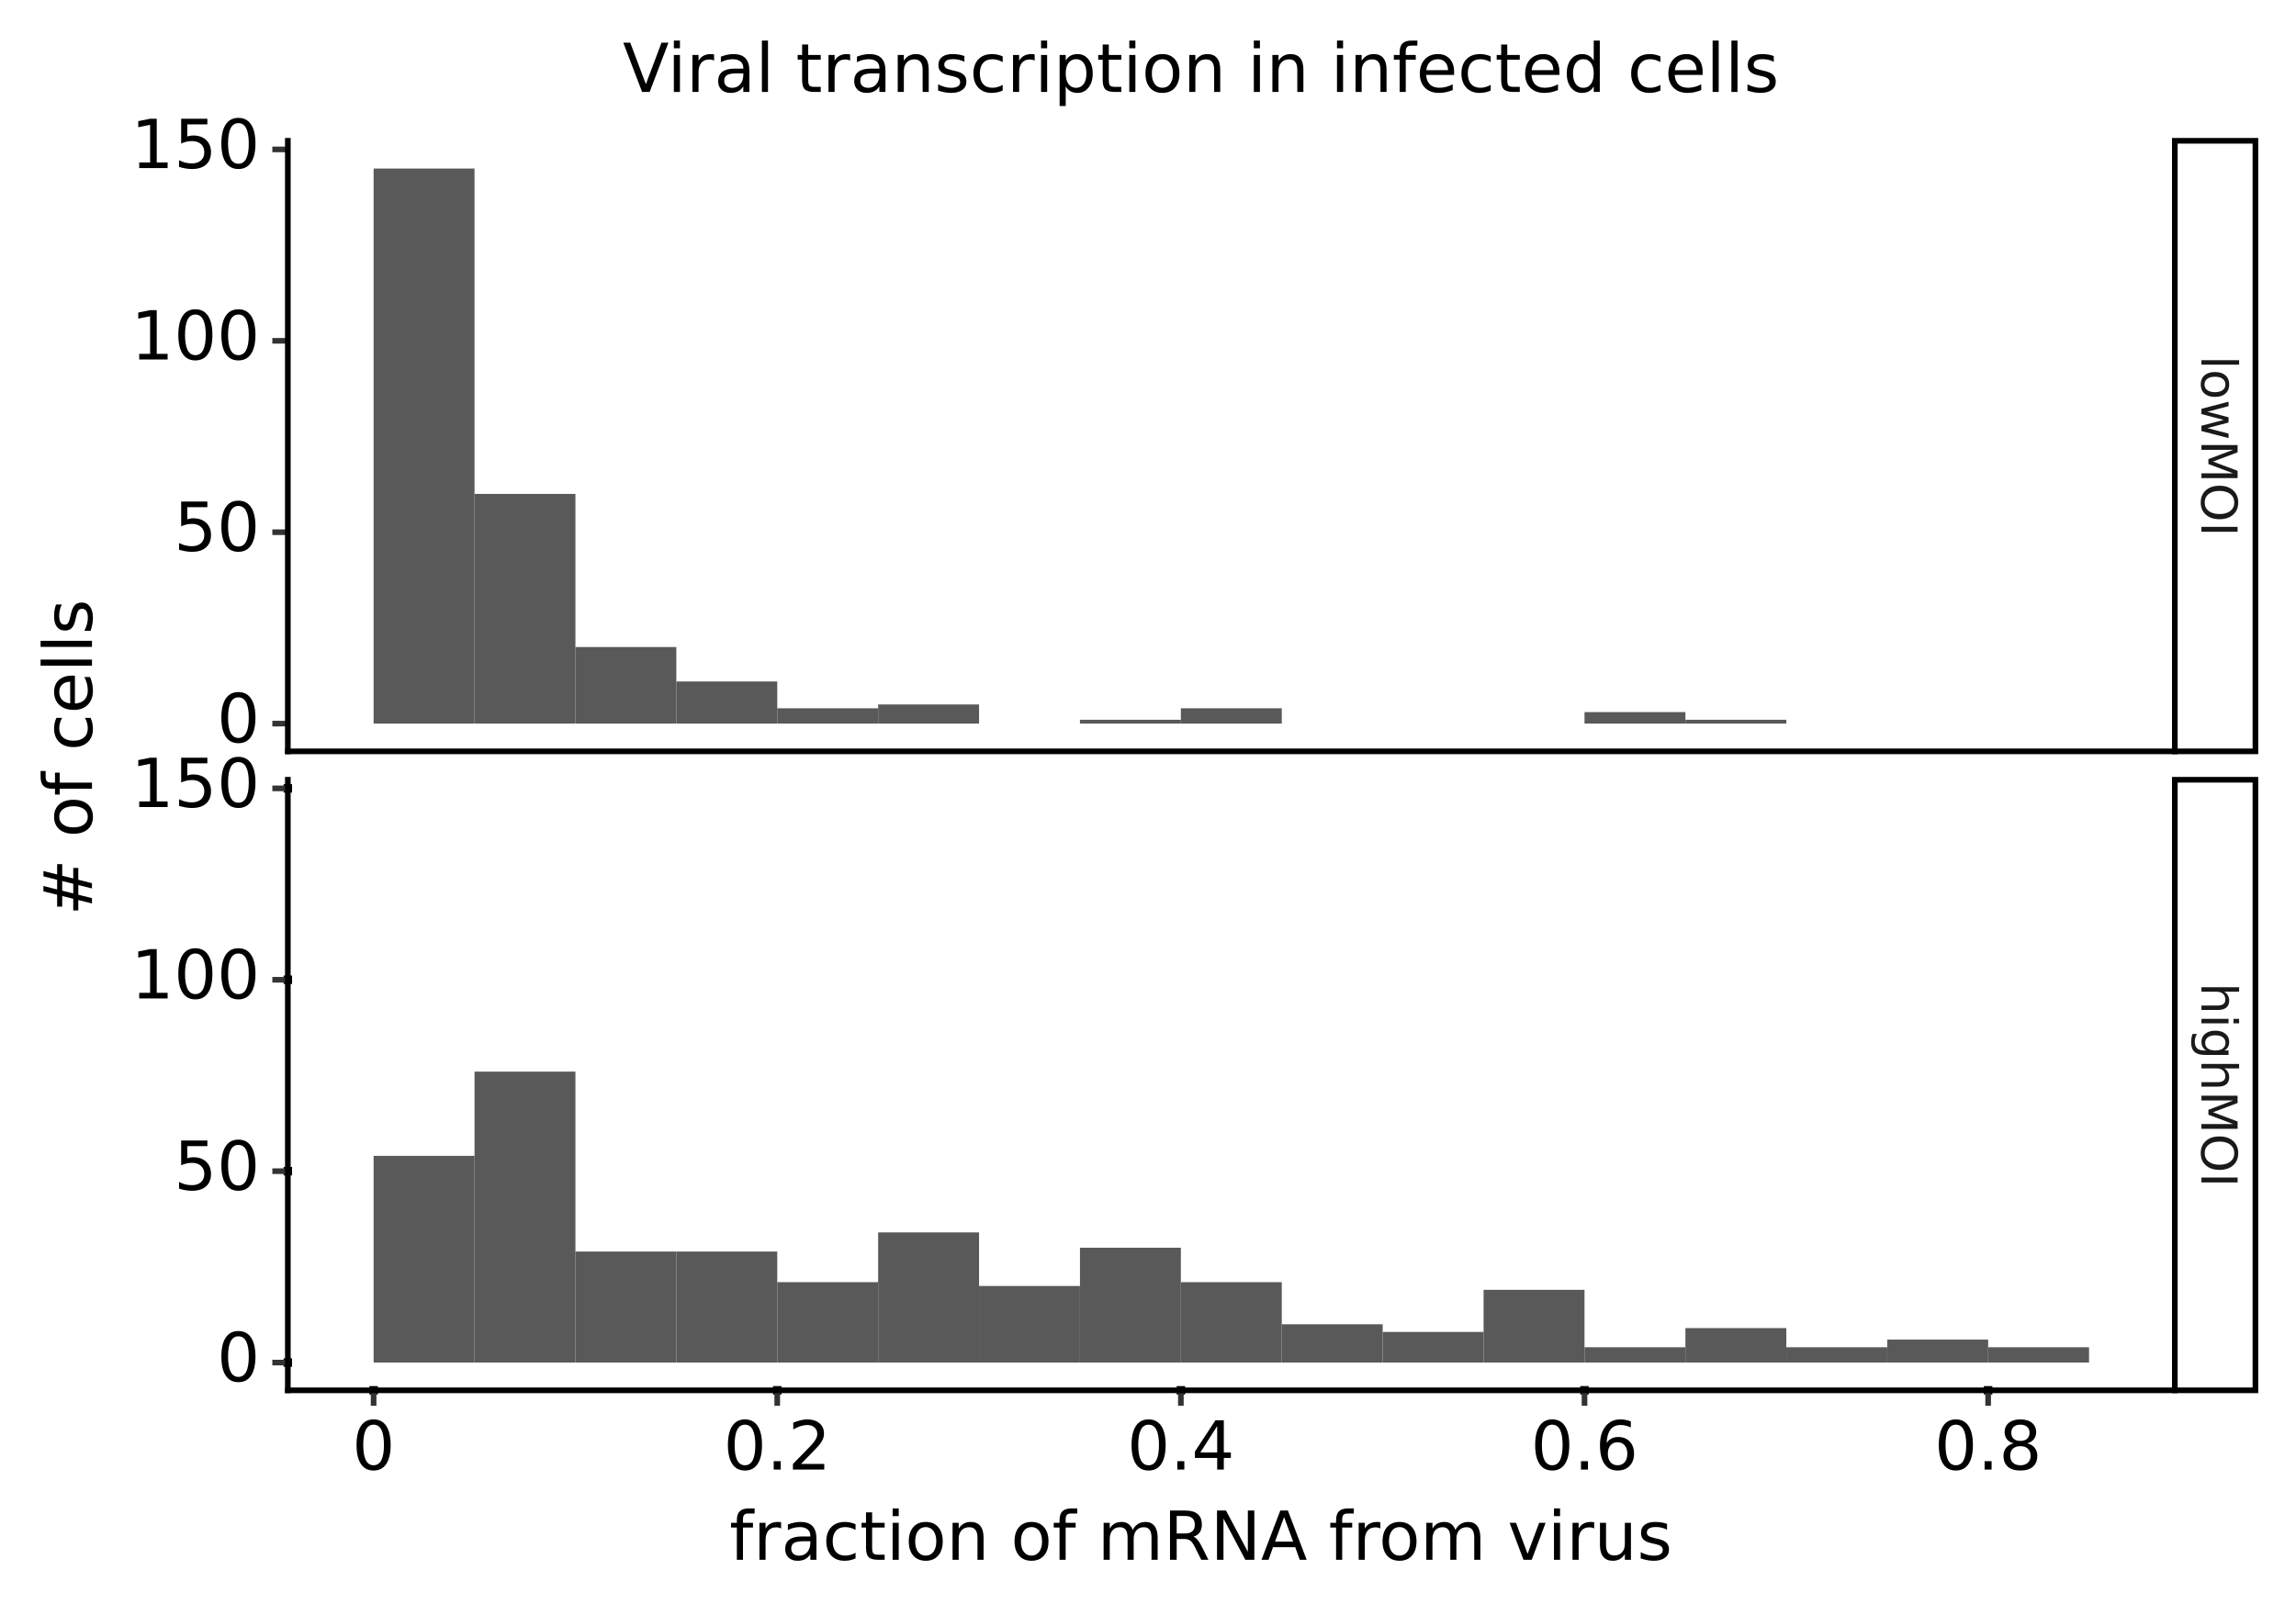
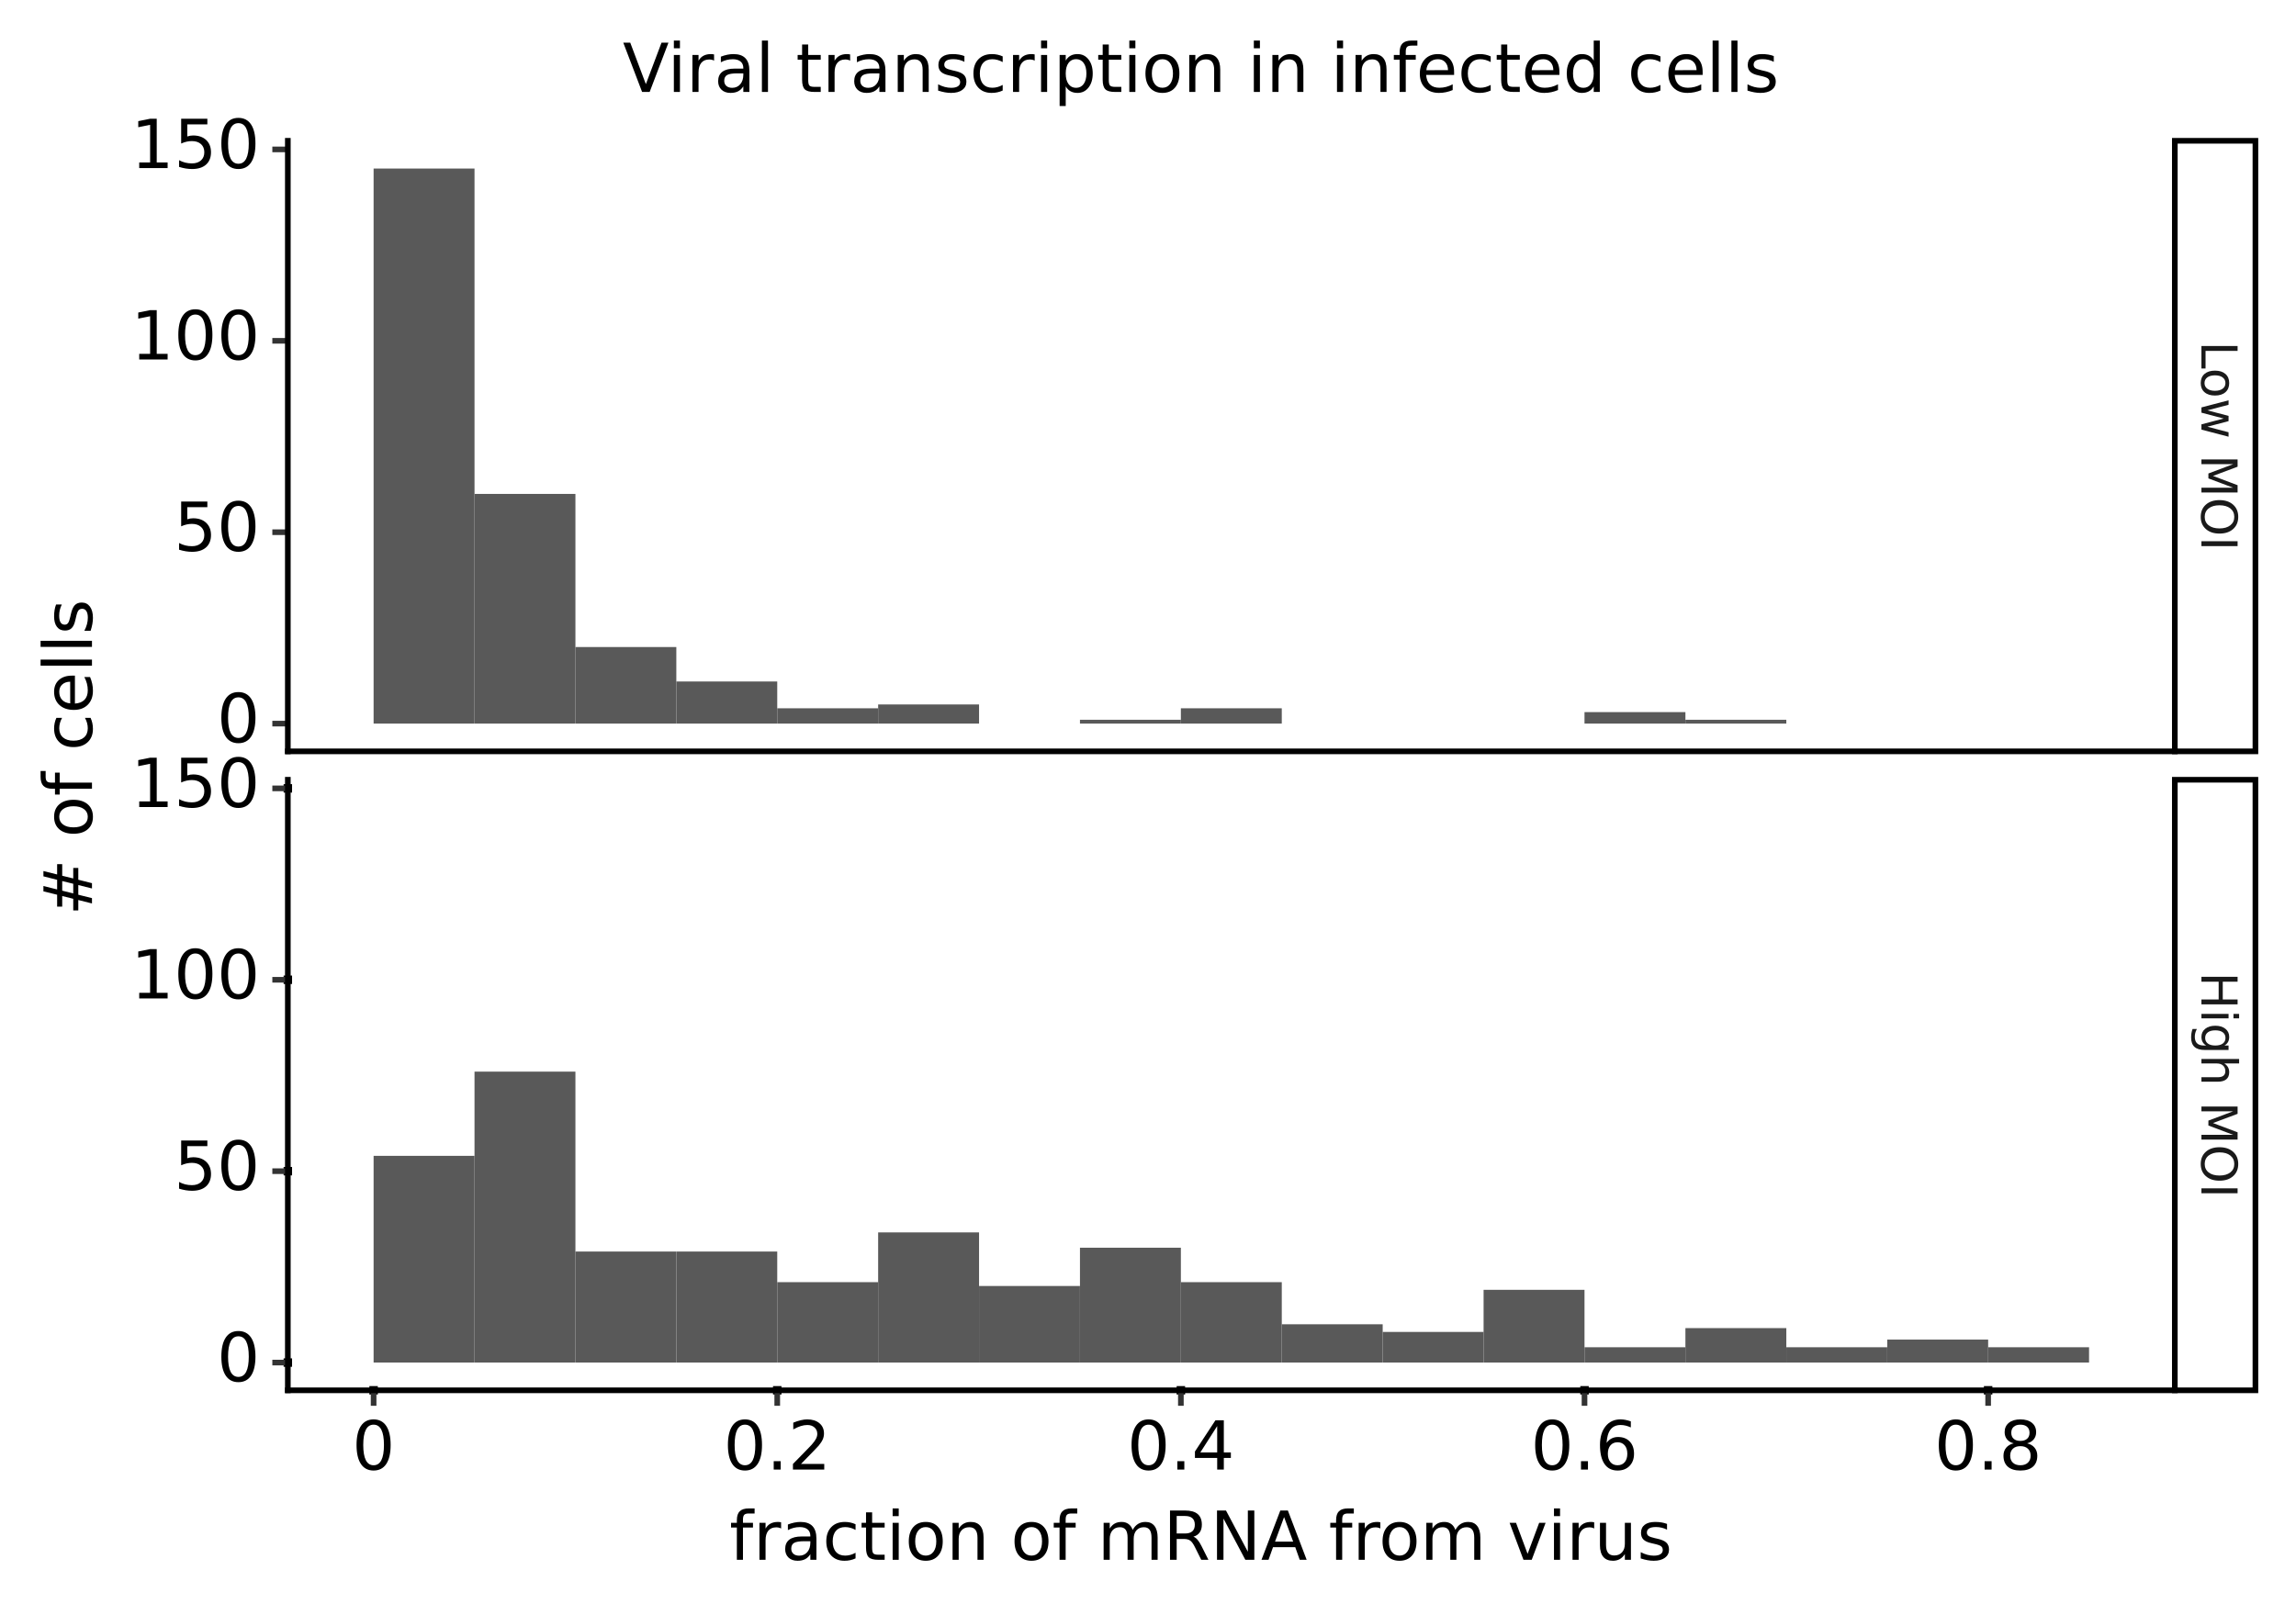
<svg xmlns="http://www.w3.org/2000/svg" xmlns:xlink="http://www.w3.org/1999/xlink" width="407.369pt" height="286.524pt" viewBox="0 0 407.369 286.524" version="1.1">
  <defs>
    <style type="text/css">*{stroke-linejoin: round; stroke-linecap: butt}</style>
  </defs>
  <g id="figure_1">
    <g id="patch_1">
      <path d="M 0 286.524  L 407.369 286.524  L 407.369 0  L 0 0  z " style="fill: #ffffff; stroke: #ffffff; stroke-linejoin: miter" />
    </g>
    <g id="axes_1">
      <g id="patch_2">
        <path d="M 51.069 133.347  L 385.869 133.347  L 385.869 24.987  L 51.069 24.987  z " style="fill: #ffffff" />
      </g>
      <g id="matplotlib.axis_1">
        <g id="xtick_1" />
        <g id="xtick_2" />
        <g id="xtick_3" />
        <g id="xtick_4" />
        <g id="xtick_5" />
        <g id="xtick_6" />
        <g id="xtick_7" />
        <g id="xtick_8" />
        <g id="xtick_9" />
      </g>
      <g id="matplotlib.axis_2">
        <g id="ytick_1">
          <g id="line2d_1">
            <path d="M 51.069 128.421  " style="fill: none; stroke: #000000; stroke-width: 1.5" />
            <defs>
-               <path id="m9d046edc84" d="M 0 0  L -2.75 0  " style="stroke: #333333" />
+               <path id="m4fb8e5397e" d="M 0 0  L -2.75 0  " style="stroke: #333333" />
            </defs>
            <g>
-               <use xlink:href="#m9d046edc84" x="51.069" y="128.421" style="stroke: #333333" />
+               <use xlink:href="#m4fb8e5397e" x="51.069" y="128.421" style="stroke: #333333" />
            </g>
          </g>
          <g id="text_1">
            <g transform="translate(38.48375 131.7325)scale(0.12 -0.12)">
              <defs>
                <path id="DejaVuSans-30" d="M 2034 4250  Q 1547 4250 1301 3770  Q 1056 3291 1056 2328  Q 1056 1369 1301 889  Q 1547 409 2034 409  Q 2525 409 2770 889  Q 3016 1369 3016 2328  Q 3016 3291 2770 3770  Q 2525 4250 2034 4250  z M 2034 4750  Q 2819 4750 3233 4129  Q 3647 3509 3647 2328  Q 3647 1150 3233 529  Q 2819 -91 2034 -91  Q 1250 -91 836 529  Q 422 1150 422 2328  Q 422 3509 836 4129  Q 1250 4750 2034 4750  z " transform="scale(0.015625)" />
              </defs>
              <use xlink:href="#DejaVuSans-30" />
            </g>
          </g>
        </g>
        <g id="ytick_2">
          <g id="line2d_2">
            <path d="M 51.069 94.453  " style="fill: none; stroke: #000000; stroke-width: 1.5" />
            <g>
-               <use xlink:href="#m9d046edc84" x="51.069" y="94.453" style="stroke: #333333" />
+               <use xlink:href="#m4fb8e5397e" x="51.069" y="94.453" style="stroke: #333333" />
            </g>
          </g>
          <g id="text_2">
            <g transform="translate(30.84875 97.76384)scale(0.12 -0.12)">
              <defs>
                <path id="DejaVuSans-35" d="M 691 4666  L 3169 4666  L 3169 4134  L 1269 4134  L 1269 2991  Q 1406 3038 1543 3061  Q 1681 3084 1819 3084  Q 2600 3084 3056 2656  Q 3513 2228 3513 1497  Q 3513 744 3044 326  Q 2575 -91 1722 -91  Q 1428 -91 1123 -41  Q 819 9 494 109  L 494 744  Q 775 591 1075 516  Q 1375 441 1709 441  Q 2250 441 2565 725  Q 2881 1009 2881 1497  Q 2881 1984 2565 2268  Q 2250 2553 1709 2553  Q 1456 2553 1204 2497  Q 953 2441 691 2322  L 691 4666  z " transform="scale(0.015625)" />
              </defs>
              <use xlink:href="#DejaVuSans-35" />
              <use xlink:href="#DejaVuSans-30" x="63.623" />
            </g>
          </g>
        </g>
        <g id="ytick_3">
          <g id="line2d_3">
            <path d="M 51.069 60.484  " style="fill: none; stroke: #000000; stroke-width: 1.5" />
            <g>
-               <use xlink:href="#m9d046edc84" x="51.069" y="60.484" style="stroke: #333333" />
+               <use xlink:href="#m4fb8e5397e" x="51.069" y="60.484" style="stroke: #333333" />
            </g>
          </g>
          <g id="text_3">
            <g transform="translate(23.21375 63.79519)scale(0.12 -0.12)">
              <defs>
                <path id="DejaVuSans-31" d="M 794 531  L 1825 531  L 1825 4091  L 703 3866  L 703 4441  L 1819 4666  L 2450 4666  L 2450 531  L 3481 531  L 3481 0  L 794 0  L 794 531  z " transform="scale(0.015625)" />
              </defs>
              <use xlink:href="#DejaVuSans-31" />
              <use xlink:href="#DejaVuSans-30" x="63.623" />
              <use xlink:href="#DejaVuSans-30" x="127.246" />
            </g>
          </g>
        </g>
        <g id="ytick_4">
          <g id="line2d_4">
            <path d="M 51.069 26.515  " style="fill: none; stroke: #000000; stroke-width: 1.5" />
            <g>
-               <use xlink:href="#m9d046edc84" x="51.069" y="26.515" style="stroke: #333333" />
+               <use xlink:href="#m4fb8e5397e" x="51.069" y="26.515" style="stroke: #333333" />
            </g>
          </g>
          <g id="text_4">
            <g transform="translate(23.21375 29.82654)scale(0.12 -0.12)">
              <use xlink:href="#DejaVuSans-31" />
              <use xlink:href="#DejaVuSans-35" x="63.623" />
              <use xlink:href="#DejaVuSans-30" x="127.246" />
            </g>
          </g>
        </g>
        <g id="ytick_5" />
        <g id="ytick_6" />
        <g id="ytick_7" />
        <g id="text_5">
          <g transform="translate(16.31812 162.502)rotate(-90)scale(0.12 -0.12)">
            <defs>
              <path id="DejaVuSans-23" d="M 3272 2816  L 2363 2816  L 2100 1772  L 3016 1772  L 3272 2816  z M 2803 4594  L 2478 3297  L 3391 3297  L 3719 4594  L 4219 4594  L 3897 3297  L 4872 3297  L 4872 2816  L 3775 2816  L 3519 1772  L 4513 1772  L 4513 1294  L 3397 1294  L 3072 0  L 2572 0  L 2894 1294  L 1978 1294  L 1656 0  L 1153 0  L 1478 1294  L 494 1294  L 494 1772  L 1594 1772  L 1856 2816  L 850 2816  L 850 3297  L 1978 3297  L 2297 4594  L 2803 4594  z " transform="scale(0.015625)" />
              <path id="DejaVuSans-20" transform="scale(0.015625)" />
              <path id="DejaVuSans-6f" d="M 1959 3097  Q 1497 3097 1228 2736  Q 959 2375 959 1747  Q 959 1119 1226 758  Q 1494 397 1959 397  Q 2419 397 2687 759  Q 2956 1122 2956 1747  Q 2956 2369 2687 2733  Q 2419 3097 1959 3097  z M 1959 3584  Q 2709 3584 3137 3096  Q 3566 2609 3566 1747  Q 3566 888 3137 398  Q 2709 -91 1959 -91  Q 1206 -91 779 398  Q 353 888 353 1747  Q 353 2609 779 3096  Q 1206 3584 1959 3584  z " transform="scale(0.015625)" />
              <path id="DejaVuSans-66" d="M 2375 4863  L 2375 4384  L 1825 4384  Q 1516 4384 1395 4259  Q 1275 4134 1275 3809  L 1275 3500  L 2222 3500  L 2222 3053  L 1275 3053  L 1275 0  L 697 0  L 697 3053  L 147 3053  L 147 3500  L 697 3500  L 697 3744  Q 697 4328 969 4595  Q 1241 4863 1831 4863  L 2375 4863  z " transform="scale(0.015625)" />
              <path id="DejaVuSans-63" d="M 3122 3366  L 3122 2828  Q 2878 2963 2633 3030  Q 2388 3097 2138 3097  Q 1578 3097 1268 2742  Q 959 2388 959 1747  Q 959 1106 1268 751  Q 1578 397 2138 397  Q 2388 397 2633 464  Q 2878 531 3122 666  L 3122 134  Q 2881 22 2623 -34  Q 2366 -91 2075 -91  Q 1284 -91 818 406  Q 353 903 353 1747  Q 353 2603 823 3093  Q 1294 3584 2113 3584  Q 2378 3584 2631 3529  Q 2884 3475 3122 3366  z " transform="scale(0.015625)" />
              <path id="DejaVuSans-65" d="M 3597 1894  L 3597 1613  L 953 1613  Q 991 1019 1311 708  Q 1631 397 2203 397  Q 2534 397 2845 478  Q 3156 559 3463 722  L 3463 178  Q 3153 47 2828 -22  Q 2503 -91 2169 -91  Q 1331 -91 842 396  Q 353 884 353 1716  Q 353 2575 817 3079  Q 1281 3584 2069 3584  Q 2775 3584 3186 3129  Q 3597 2675 3597 1894  z M 3022 2063  Q 3016 2534 2758 2815  Q 2500 3097 2075 3097  Q 1594 3097 1305 2825  Q 1016 2553 972 2059  L 3022 2063  z " transform="scale(0.015625)" />
              <path id="DejaVuSans-6c" d="M 603 4863  L 1178 4863  L 1178 0  L 603 0  L 603 4863  z " transform="scale(0.015625)" />
              <path id="DejaVuSans-73" d="M 2834 3397  L 2834 2853  Q 2591 2978 2328 3040  Q 2066 3103 1784 3103  Q 1356 3103 1142 2972  Q 928 2841 928 2578  Q 928 2378 1081 2264  Q 1234 2150 1697 2047  L 1894 2003  Q 2506 1872 2764 1633  Q 3022 1394 3022 966  Q 3022 478 2636 193  Q 2250 -91 1575 -91  Q 1294 -91 989 -36  Q 684 19 347 128  L 347 722  Q 666 556 975 473  Q 1284 391 1588 391  Q 1994 391 2212 530  Q 2431 669 2431 922  Q 2431 1156 2273 1281  Q 2116 1406 1581 1522  L 1381 1569  Q 847 1681 609 1914  Q 372 2147 372 2553  Q 372 3047 722 3315  Q 1072 3584 1716 3584  Q 2034 3584 2315 3537  Q 2597 3491 2834 3397  z " transform="scale(0.015625)" />
            </defs>
            <use xlink:href="#DejaVuSans-23" />
            <use xlink:href="#DejaVuSans-20" x="83.789" />
            <use xlink:href="#DejaVuSans-6f" x="115.576" />
            <use xlink:href="#DejaVuSans-66" x="176.758" />
            <use xlink:href="#DejaVuSans-20" x="211.963" />
            <use xlink:href="#DejaVuSans-63" x="243.75" />
            <use xlink:href="#DejaVuSans-65" x="298.73" />
            <use xlink:href="#DejaVuSans-6c" x="360.254" />
            <use xlink:href="#DejaVuSans-6c" x="388.037" />
            <use xlink:href="#DejaVuSans-73" x="415.82" />
          </g>
        </g>
      </g>
      <g id="PolyCollection_1">
-         <path d="M 66.287 128.421  L 66.287 29.912  L 84.191 29.912  L 84.191 128.421  z " clip-path="url(#pb5749372d1)" style="fill: #595959" />
-         <path d="M 84.191 128.421  L 84.191 87.659  L 102.094 87.659  L 102.094 128.421  z " clip-path="url(#pb5749372d1)" style="fill: #595959" />
-         <path d="M 102.094 128.421  L 102.094 114.834  L 119.998 114.834  L 119.998 128.421  z " clip-path="url(#pb5749372d1)" style="fill: #595959" />
-         <path d="M 119.998 128.421  L 119.998 120.948  L 137.902 120.948  L 137.902 128.421  z " clip-path="url(#pb5749372d1)" style="fill: #595959" />
-         <path d="M 137.902 128.421  L 137.902 125.704  L 155.806 125.704  L 155.806 128.421  z " clip-path="url(#pb5749372d1)" style="fill: #595959" />
-         <path d="M 155.806 128.421  L 155.806 125.024  L 173.709 125.024  L 173.709 128.421  z " clip-path="url(#pb5749372d1)" style="fill: #595959" />
-         <path d="M 173.709 128.421  L 173.709 128.421  L 191.613 128.421  L 191.613 128.421  z " clip-path="url(#pb5749372d1)" style="fill: #595959" />
-         <path d="M 191.613 128.421  L 191.613 127.742  L 209.517 127.742  L 209.517 128.421  z " clip-path="url(#pb5749372d1)" style="fill: #595959" />
-         <path d="M 209.517 128.421  L 209.517 125.704  L 227.421 125.704  L 227.421 128.421  z " clip-path="url(#pb5749372d1)" style="fill: #595959" />
-         <path d="M 227.421 128.421  L 227.421 128.421  L 245.324 128.421  L 245.324 128.421  z " clip-path="url(#pb5749372d1)" style="fill: #595959" />
-         <path d="M 245.324 128.421  L 245.324 128.421  L 263.228 128.421  L 263.228 128.421  z " clip-path="url(#pb5749372d1)" style="fill: #595959" />
-         <path d="M 263.228 128.421  L 263.228 128.421  L 281.132 128.421  L 281.132 128.421  z " clip-path="url(#pb5749372d1)" style="fill: #595959" />
-         <path d="M 281.132 128.421  L 281.132 126.383  L 299.036 126.383  L 299.036 128.421  z " clip-path="url(#pb5749372d1)" style="fill: #595959" />
-         <path d="M 299.036 128.421  L 299.036 127.742  L 316.939 127.742  L 316.939 128.421  z " clip-path="url(#pb5749372d1)" style="fill: #595959" />
-         <path d="M 316.939 128.421  L 316.939 128.421  L 334.843 128.421  L 334.843 128.421  z " clip-path="url(#pb5749372d1)" style="fill: #595959" />
-         <path d="M 334.843 128.421  L 334.843 128.421  L 352.747 128.421  L 352.747 128.421  z " clip-path="url(#pb5749372d1)" style="fill: #595959" />
-         <path d="M 352.747 128.421  L 352.747 128.421  L 370.651 128.421  L 370.651 128.421  z " clip-path="url(#pb5749372d1)" style="fill: #595959" />
+         <path d="M 66.287 128.421  L 66.287 29.912  L 84.191 29.912  L 84.191 128.421  z " clip-path="url(#p28d2c0060b)" style="fill: #595959" />
+         <path d="M 84.191 128.421  L 84.191 87.659  L 102.094 87.659  L 102.094 128.421  z " clip-path="url(#p28d2c0060b)" style="fill: #595959" />
+         <path d="M 102.094 128.421  L 102.094 114.834  L 119.998 114.834  L 119.998 128.421  z " clip-path="url(#p28d2c0060b)" style="fill: #595959" />
+         <path d="M 119.998 128.421  L 119.998 120.948  L 137.902 120.948  L 137.902 128.421  z " clip-path="url(#p28d2c0060b)" style="fill: #595959" />
+         <path d="M 137.902 128.421  L 137.902 125.704  L 155.806 125.704  L 155.806 128.421  z " clip-path="url(#p28d2c0060b)" style="fill: #595959" />
+         <path d="M 155.806 128.421  L 155.806 125.024  L 173.709 125.024  L 173.709 128.421  z " clip-path="url(#p28d2c0060b)" style="fill: #595959" />
+         <path d="M 173.709 128.421  L 173.709 128.421  L 191.613 128.421  L 191.613 128.421  z " clip-path="url(#p28d2c0060b)" style="fill: #595959" />
+         <path d="M 191.613 128.421  L 191.613 127.742  L 209.517 127.742  L 209.517 128.421  z " clip-path="url(#p28d2c0060b)" style="fill: #595959" />
+         <path d="M 209.517 128.421  L 209.517 125.704  L 227.421 125.704  L 227.421 128.421  z " clip-path="url(#p28d2c0060b)" style="fill: #595959" />
+         <path d="M 227.421 128.421  L 227.421 128.421  L 245.324 128.421  L 245.324 128.421  z " clip-path="url(#p28d2c0060b)" style="fill: #595959" />
+         <path d="M 245.324 128.421  L 245.324 128.421  L 263.228 128.421  L 263.228 128.421  z " clip-path="url(#p28d2c0060b)" style="fill: #595959" />
+         <path d="M 263.228 128.421  L 263.228 128.421  L 281.132 128.421  L 281.132 128.421  z " clip-path="url(#p28d2c0060b)" style="fill: #595959" />
+         <path d="M 281.132 128.421  L 281.132 126.383  L 299.036 126.383  L 299.036 128.421  z " clip-path="url(#p28d2c0060b)" style="fill: #595959" />
+         <path d="M 299.036 128.421  L 299.036 127.742  L 316.939 127.742  L 316.939 128.421  z " clip-path="url(#p28d2c0060b)" style="fill: #595959" />
+         <path d="M 316.939 128.421  L 316.939 128.421  L 334.843 128.421  L 334.843 128.421  z " clip-path="url(#p28d2c0060b)" style="fill: #595959" />
+         <path d="M 334.843 128.421  L 334.843 128.421  L 352.747 128.421  L 352.747 128.421  z " clip-path="url(#p28d2c0060b)" style="fill: #595959" />
+         <path d="M 352.747 128.421  L 352.747 128.421  L 370.651 128.421  L 370.651 128.421  z " clip-path="url(#p28d2c0060b)" style="fill: #595959" />
      </g>
      <g id="patch_3">
        <path d="M 385.869 133.347  L 400.169 133.347  L 400.169 24.987  L 385.869 24.987  L 385.869 133.347  z " style="fill: none; stroke: #000000; stroke-linejoin: miter" />
      </g>
      <g id="patch_4">
        <path d="M 51.069 133.347  L 51.069 24.987  " style="fill: none; stroke: #000000; stroke-linejoin: miter; stroke-linecap: square" />
      </g>
      <g id="patch_5">
        <path d="M 51.069 133.347  L 385.869 133.347  " style="fill: none; stroke: #000000; stroke-linejoin: miter; stroke-linecap: square" />
      </g>
      <g id="text_6">
-         <g style="fill: #1a1a1a" transform="translate(390.5905 63.0957)rotate(-270)scale(0.088 -0.088)">
+         <g style="fill: #1a1a1a" transform="translate(390.5905 60.54508)rotate(-270)scale(0.088 -0.088)">
          <defs>
+             <path id="DejaVuSans-4c" d="M 628 4666  L 1259 4666  L 1259 531  L 3531 531  L 3531 0  L 628 0  L 628 4666  z " transform="scale(0.015625)" />
            <path id="DejaVuSans-77" d="M 269 3500  L 844 3500  L 1563 769  L 2278 3500  L 2956 3500  L 3675 769  L 4391 3500  L 4966 3500  L 4050 0  L 3372 0  L 2619 2869  L 1863 0  L 1184 0  L 269 3500  z " transform="scale(0.015625)" />
            <path id="DejaVuSans-4d" d="M 628 4666  L 1569 4666  L 2759 1491  L 3956 4666  L 4897 4666  L 4897 0  L 4281 0  L 4281 4097  L 3078 897  L 2444 897  L 1241 4097  L 1241 0  L 628 0  L 628 4666  z " transform="scale(0.015625)" />
            <path id="DejaVuSans-4f" d="M 2522 4238  Q 1834 4238 1429 3725  Q 1025 3213 1025 2328  Q 1025 1447 1429 934  Q 1834 422 2522 422  Q 3209 422 3611 934  Q 4013 1447 4013 2328  Q 4013 3213 3611 3725  Q 3209 4238 2522 4238  z M 2522 4750  Q 3503 4750 4090 4092  Q 4678 3434 4678 2328  Q 4678 1225 4090 567  Q 3503 -91 2522 -91  Q 1538 -91 948 565  Q 359 1222 359 2328  Q 359 3434 948 4092  Q 1538 4750 2522 4750  z " transform="scale(0.015625)" />
            <path id="DejaVuSans-49" d="M 628 4666  L 1259 4666  L 1259 0  L 628 0  L 628 4666  z " transform="scale(0.015625)" />
          </defs>
-           <use xlink:href="#DejaVuSans-6c" />
-           <use xlink:href="#DejaVuSans-6f" x="27.783" />
-           <use xlink:href="#DejaVuSans-77" x="88.965" />
-           <use xlink:href="#DejaVuSans-4d" x="170.752" />
-           <use xlink:href="#DejaVuSans-4f" x="257.031" />
-           <use xlink:href="#DejaVuSans-49" x="335.742" />
+           <use xlink:href="#DejaVuSans-4c" />
+           <use xlink:href="#DejaVuSans-6f" x="53.963" />
+           <use xlink:href="#DejaVuSans-77" x="115.145" />
+           <use xlink:href="#DejaVuSans-20" x="196.932" />
+           <use xlink:href="#DejaVuSans-4d" x="228.719" />
+           <use xlink:href="#DejaVuSans-4f" x="314.998" />
+           <use xlink:href="#DejaVuSans-49" x="393.709" />
        </g>
      </g>
    </g>
    <g id="axes_2">
      <g id="patch_6">
        <path d="M 51.069 246.747  L 385.869 246.747  L 385.869 138.387  L 51.069 138.387  z " style="fill: #ffffff" />
      </g>
      <g id="matplotlib.axis_3">
        <g id="xtick_10">
          <g id="line2d_5">
            <path d="M 66.287 246.747  " style="fill: none; stroke: #000000; stroke-width: 1.5; stroke-linecap: square" />
            <defs>
-               <path id="m2d2b614d7f" d="M 0 0  L 0 2.75  " style="stroke: #333333" />
+               <path id="m73f237f106" d="M 0 0  L 0 2.75  " style="stroke: #333333" />
            </defs>
            <g>
-               <use xlink:href="#m2d2b614d7f" x="66.287" y="246.747" style="stroke: #333333" />
+               <use xlink:href="#m73f237f106" x="66.287" y="246.747" style="stroke: #333333" />
            </g>
          </g>
          <g id="text_7">
            <g transform="translate(62.46943 260.8148)scale(0.12 -0.12)">
              <use xlink:href="#DejaVuSans-30" />
            </g>
          </g>
        </g>
        <g id="xtick_11">
          <g id="line2d_6">
            <path d="M 137.902 246.747  " style="fill: none; stroke: #000000; stroke-width: 1.5; stroke-linecap: square" />
            <g>
-               <use xlink:href="#m2d2b614d7f" x="137.902" y="246.747" style="stroke: #333333" />
+               <use xlink:href="#m73f237f106" x="137.902" y="246.747" style="stroke: #333333" />
            </g>
          </g>
          <g id="text_8">
            <g transform="translate(128.36 260.8148)scale(0.12 -0.12)">
              <defs>
                <path id="DejaVuSans-2e" d="M 684 794  L 1344 794  L 1344 0  L 684 0  L 684 794  z " transform="scale(0.015625)" />
                <path id="DejaVuSans-32" d="M 1228 531  L 3431 531  L 3431 0  L 469 0  L 469 531  Q 828 903 1448 1529  Q 2069 2156 2228 2338  Q 2531 2678 2651 2914  Q 2772 3150 2772 3378  Q 2772 3750 2511 3984  Q 2250 4219 1831 4219  Q 1534 4219 1204 4116  Q 875 4013 500 3803  L 500 4441  Q 881 4594 1212 4672  Q 1544 4750 1819 4750  Q 2544 4750 2975 4387  Q 3406 4025 3406 3419  Q 3406 3131 3298 2873  Q 3191 2616 2906 2266  Q 2828 2175 2409 1742  Q 1991 1309 1228 531  z " transform="scale(0.015625)" />
              </defs>
              <use xlink:href="#DejaVuSans-30" />
              <use xlink:href="#DejaVuSans-2e" x="63.623" />
              <use xlink:href="#DejaVuSans-32" x="95.41" />
            </g>
          </g>
        </g>
        <g id="xtick_12">
          <g id="line2d_7">
            <path d="M 209.517 246.747  " style="fill: none; stroke: #000000; stroke-width: 1.5; stroke-linecap: square" />
            <g>
-               <use xlink:href="#m2d2b614d7f" x="209.517" y="246.747" style="stroke: #333333" />
+               <use xlink:href="#m73f237f106" x="209.517" y="246.747" style="stroke: #333333" />
            </g>
          </g>
          <g id="text_9">
            <g transform="translate(199.975 260.8148)scale(0.12 -0.12)">
              <defs>
                <path id="DejaVuSans-34" d="M 2419 4116  L 825 1625  L 2419 1625  L 2419 4116  z M 2253 4666  L 3047 4666  L 3047 1625  L 3713 1625  L 3713 1100  L 3047 1100  L 3047 0  L 2419 0  L 2419 1100  L 313 1100  L 313 1709  L 2253 4666  z " transform="scale(0.015625)" />
              </defs>
              <use xlink:href="#DejaVuSans-30" />
              <use xlink:href="#DejaVuSans-2e" x="63.623" />
              <use xlink:href="#DejaVuSans-34" x="95.41" />
            </g>
          </g>
        </g>
        <g id="xtick_13">
          <g id="line2d_8">
            <path d="M 281.132 246.747  " style="fill: none; stroke: #000000; stroke-width: 1.5; stroke-linecap: square" />
            <g>
-               <use xlink:href="#m2d2b614d7f" x="281.132" y="246.747" style="stroke: #333333" />
+               <use xlink:href="#m73f237f106" x="281.132" y="246.747" style="stroke: #333333" />
            </g>
          </g>
          <g id="text_10">
            <g transform="translate(271.59 260.8148)scale(0.12 -0.12)">
              <defs>
                <path id="DejaVuSans-36" d="M 2113 2584  Q 1688 2584 1439 2293  Q 1191 2003 1191 1497  Q 1191 994 1439 701  Q 1688 409 2113 409  Q 2538 409 2786 701  Q 3034 994 3034 1497  Q 3034 2003 2786 2293  Q 2538 2584 2113 2584  z M 3366 4563  L 3366 3988  Q 3128 4100 2886 4159  Q 2644 4219 2406 4219  Q 1781 4219 1451 3797  Q 1122 3375 1075 2522  Q 1259 2794 1537 2939  Q 1816 3084 2150 3084  Q 2853 3084 3261 2657  Q 3669 2231 3669 1497  Q 3669 778 3244 343  Q 2819 -91 2113 -91  Q 1303 -91 875 529  Q 447 1150 447 2328  Q 447 3434 972 4092  Q 1497 4750 2381 4750  Q 2619 4750 2861 4703  Q 3103 4656 3366 4563  z " transform="scale(0.015625)" />
              </defs>
              <use xlink:href="#DejaVuSans-30" />
              <use xlink:href="#DejaVuSans-2e" x="63.623" />
              <use xlink:href="#DejaVuSans-36" x="95.41" />
            </g>
          </g>
        </g>
        <g id="xtick_14">
          <g id="line2d_9">
            <path d="M 352.747 246.747  " style="fill: none; stroke: #000000; stroke-width: 1.5; stroke-linecap: square" />
            <g>
-               <use xlink:href="#m2d2b614d7f" x="352.747" y="246.747" style="stroke: #333333" />
+               <use xlink:href="#m73f237f106" x="352.747" y="246.747" style="stroke: #333333" />
            </g>
          </g>
          <g id="text_11">
            <g transform="translate(343.2049 260.8148)scale(0.12 -0.12)">
              <defs>
                <path id="DejaVuSans-38" d="M 2034 2216  Q 1584 2216 1326 1975  Q 1069 1734 1069 1313  Q 1069 891 1326 650  Q 1584 409 2034 409  Q 2484 409 2743 651  Q 3003 894 3003 1313  Q 3003 1734 2745 1975  Q 2488 2216 2034 2216  z M 1403 2484  Q 997 2584 770 2862  Q 544 3141 544 3541  Q 544 4100 942 4425  Q 1341 4750 2034 4750  Q 2731 4750 3128 4425  Q 3525 4100 3525 3541  Q 3525 3141 3298 2862  Q 3072 2584 2669 2484  Q 3125 2378 3379 2068  Q 3634 1759 3634 1313  Q 3634 634 3220 271  Q 2806 -91 2034 -91  Q 1263 -91 848 271  Q 434 634 434 1313  Q 434 1759 690 2068  Q 947 2378 1403 2484  z M 1172 3481  Q 1172 3119 1398 2916  Q 1625 2713 2034 2713  Q 2441 2713 2670 2916  Q 2900 3119 2900 3481  Q 2900 3844 2670 4047  Q 2441 4250 2034 4250  Q 1625 4250 1398 4047  Q 1172 3844 1172 3481  z " transform="scale(0.015625)" />
              </defs>
              <use xlink:href="#DejaVuSans-30" />
              <use xlink:href="#DejaVuSans-2e" x="63.623" />
              <use xlink:href="#DejaVuSans-38" x="95.41" />
            </g>
          </g>
        </g>
        <g id="xtick_15" />
        <g id="xtick_16" />
        <g id="xtick_17" />
        <g id="xtick_18" />
        <g id="text_12">
          <g transform="translate(129.4316 276.8286)scale(0.12 -0.12)">
            <defs>
              <path id="DejaVuSans-72" d="M 2631 2963  Q 2534 3019 2420 3045  Q 2306 3072 2169 3072  Q 1681 3072 1420 2755  Q 1159 2438 1159 1844  L 1159 0  L 581 0  L 581 3500  L 1159 3500  L 1159 2956  Q 1341 3275 1631 3429  Q 1922 3584 2338 3584  Q 2397 3584 2469 3576  Q 2541 3569 2628 3553  L 2631 2963  z " transform="scale(0.015625)" />
              <path id="DejaVuSans-61" d="M 2194 1759  Q 1497 1759 1228 1600  Q 959 1441 959 1056  Q 959 750 1161 570  Q 1363 391 1709 391  Q 2188 391 2477 730  Q 2766 1069 2766 1631  L 2766 1759  L 2194 1759  z M 3341 1997  L 3341 0  L 2766 0  L 2766 531  Q 2569 213 2275 61  Q 1981 -91 1556 -91  Q 1019 -91 701 211  Q 384 513 384 1019  Q 384 1609 779 1909  Q 1175 2209 1959 2209  L 2766 2209  L 2766 2266  Q 2766 2663 2505 2880  Q 2244 3097 1772 3097  Q 1472 3097 1187 3025  Q 903 2953 641 2809  L 641 3341  Q 956 3463 1253 3523  Q 1550 3584 1831 3584  Q 2591 3584 2966 3190  Q 3341 2797 3341 1997  z " transform="scale(0.015625)" />
              <path id="DejaVuSans-74" d="M 1172 4494  L 1172 3500  L 2356 3500  L 2356 3053  L 1172 3053  L 1172 1153  Q 1172 725 1289 603  Q 1406 481 1766 481  L 2356 481  L 2356 0  L 1766 0  Q 1100 0 847 248  Q 594 497 594 1153  L 594 3053  L 172 3053  L 172 3500  L 594 3500  L 594 4494  L 1172 4494  z " transform="scale(0.015625)" />
              <path id="DejaVuSans-69" d="M 603 3500  L 1178 3500  L 1178 0  L 603 0  L 603 3500  z M 603 4863  L 1178 4863  L 1178 4134  L 603 4134  L 603 4863  z " transform="scale(0.015625)" />
              <path id="DejaVuSans-6e" d="M 3513 2113  L 3513 0  L 2938 0  L 2938 2094  Q 2938 2591 2744 2837  Q 2550 3084 2163 3084  Q 1697 3084 1428 2787  Q 1159 2491 1159 1978  L 1159 0  L 581 0  L 581 3500  L 1159 3500  L 1159 2956  Q 1366 3272 1645 3428  Q 1925 3584 2291 3584  Q 2894 3584 3203 3211  Q 3513 2838 3513 2113  z " transform="scale(0.015625)" />
              <path id="DejaVuSans-6d" d="M 3328 2828  Q 3544 3216 3844 3400  Q 4144 3584 4550 3584  Q 5097 3584 5394 3201  Q 5691 2819 5691 2113  L 5691 0  L 5113 0  L 5113 2094  Q 5113 2597 4934 2840  Q 4756 3084 4391 3084  Q 3944 3084 3684 2787  Q 3425 2491 3425 1978  L 3425 0  L 2847 0  L 2847 2094  Q 2847 2600 2669 2842  Q 2491 3084 2119 3084  Q 1678 3084 1418 2786  Q 1159 2488 1159 1978  L 1159 0  L 581 0  L 581 3500  L 1159 3500  L 1159 2956  Q 1356 3278 1631 3431  Q 1906 3584 2284 3584  Q 2666 3584 2933 3390  Q 3200 3197 3328 2828  z " transform="scale(0.015625)" />
              <path id="DejaVuSans-52" d="M 2841 2188  Q 3044 2119 3236 1894  Q 3428 1669 3622 1275  L 4263 0  L 3584 0  L 2988 1197  Q 2756 1666 2539 1819  Q 2322 1972 1947 1972  L 1259 1972  L 1259 0  L 628 0  L 628 4666  L 2053 4666  Q 2853 4666 3247 4331  Q 3641 3997 3641 3322  Q 3641 2881 3436 2590  Q 3231 2300 2841 2188  z M 1259 4147  L 1259 2491  L 2053 2491  Q 2509 2491 2742 2702  Q 2975 2913 2975 3322  Q 2975 3731 2742 3939  Q 2509 4147 2053 4147  L 1259 4147  z " transform="scale(0.015625)" />
              <path id="DejaVuSans-4e" d="M 628 4666  L 1478 4666  L 3547 763  L 3547 4666  L 4159 4666  L 4159 0  L 3309 0  L 1241 3903  L 1241 0  L 628 0  L 628 4666  z " transform="scale(0.015625)" />
              <path id="DejaVuSans-41" d="M 2188 4044  L 1331 1722  L 3047 1722  L 2188 4044  z M 1831 4666  L 2547 4666  L 4325 0  L 3669 0  L 3244 1197  L 1141 1197  L 716 0  L 50 0  L 1831 4666  z " transform="scale(0.015625)" />
              <path id="DejaVuSans-76" d="M 191 3500  L 800 3500  L 1894 563  L 2988 3500  L 3597 3500  L 2284 0  L 1503 0  L 191 3500  z " transform="scale(0.015625)" />
              <path id="DejaVuSans-75" d="M 544 1381  L 544 3500  L 1119 3500  L 1119 1403  Q 1119 906 1312 657  Q 1506 409 1894 409  Q 2359 409 2629 706  Q 2900 1003 2900 1516  L 2900 3500  L 3475 3500  L 3475 0  L 2900 0  L 2900 538  Q 2691 219 2414 64  Q 2138 -91 1772 -91  Q 1169 -91 856 284  Q 544 659 544 1381  z M 1991 3584  L 1991 3584  z " transform="scale(0.015625)" />
            </defs>
            <use xlink:href="#DejaVuSans-66" />
            <use xlink:href="#DejaVuSans-72" x="35.205" />
            <use xlink:href="#DejaVuSans-61" x="76.318" />
            <use xlink:href="#DejaVuSans-63" x="137.598" />
            <use xlink:href="#DejaVuSans-74" x="192.578" />
            <use xlink:href="#DejaVuSans-69" x="231.787" />
            <use xlink:href="#DejaVuSans-6f" x="259.57" />
            <use xlink:href="#DejaVuSans-6e" x="320.752" />
            <use xlink:href="#DejaVuSans-20" x="384.131" />
            <use xlink:href="#DejaVuSans-6f" x="415.918" />
            <use xlink:href="#DejaVuSans-66" x="477.1" />
            <use xlink:href="#DejaVuSans-20" x="512.305" />
            <use xlink:href="#DejaVuSans-6d" x="544.092" />
            <use xlink:href="#DejaVuSans-52" x="641.504" />
            <use xlink:href="#DejaVuSans-4e" x="710.986" />
            <use xlink:href="#DejaVuSans-41" x="785.791" />
            <use xlink:href="#DejaVuSans-20" x="854.199" />
            <use xlink:href="#DejaVuSans-66" x="885.986" />
            <use xlink:href="#DejaVuSans-72" x="921.191" />
            <use xlink:href="#DejaVuSans-6f" x="960.055" />
            <use xlink:href="#DejaVuSans-6d" x="1021.236" />
            <use xlink:href="#DejaVuSans-20" x="1118.648" />
            <use xlink:href="#DejaVuSans-76" x="1150.436" />
            <use xlink:href="#DejaVuSans-69" x="1209.615" />
            <use xlink:href="#DejaVuSans-72" x="1237.398" />
            <use xlink:href="#DejaVuSans-75" x="1278.512" />
            <use xlink:href="#DejaVuSans-73" x="1341.891" />
          </g>
        </g>
      </g>
      <g id="matplotlib.axis_4">
        <g id="ytick_8">
          <g id="line2d_10">
            <path d="M 51.069 241.821  " style="fill: none; stroke: #000000; stroke-width: 1.5; stroke-linecap: square" />
            <g>
-               <use xlink:href="#m9d046edc84" x="51.069" y="241.821" style="stroke: #333333" />
+               <use xlink:href="#m4fb8e5397e" x="51.069" y="241.821" style="stroke: #333333" />
            </g>
          </g>
          <g id="text_13">
            <g transform="translate(38.48375 245.1325)scale(0.12 -0.12)">
              <use xlink:href="#DejaVuSans-30" />
            </g>
          </g>
        </g>
        <g id="ytick_9">
          <g id="line2d_11">
            <path d="M 51.069 207.853  " style="fill: none; stroke: #000000; stroke-width: 1.5; stroke-linecap: square" />
            <g>
-               <use xlink:href="#m9d046edc84" x="51.069" y="207.853" style="stroke: #333333" />
+               <use xlink:href="#m4fb8e5397e" x="51.069" y="207.853" style="stroke: #333333" />
            </g>
          </g>
          <g id="text_14">
            <g transform="translate(30.84875 211.1638)scale(0.12 -0.12)">
              <use xlink:href="#DejaVuSans-35" />
              <use xlink:href="#DejaVuSans-30" x="63.623" />
            </g>
          </g>
        </g>
        <g id="ytick_10">
          <g id="line2d_12">
            <path d="M 51.069 173.884  " style="fill: none; stroke: #000000; stroke-width: 1.5; stroke-linecap: square" />
            <g>
-               <use xlink:href="#m9d046edc84" x="51.069" y="173.884" style="stroke: #333333" />
+               <use xlink:href="#m4fb8e5397e" x="51.069" y="173.884" style="stroke: #333333" />
            </g>
          </g>
          <g id="text_15">
            <g transform="translate(23.21375 177.1952)scale(0.12 -0.12)">
              <use xlink:href="#DejaVuSans-31" />
              <use xlink:href="#DejaVuSans-30" x="63.623" />
              <use xlink:href="#DejaVuSans-30" x="127.246" />
            </g>
          </g>
        </g>
        <g id="ytick_11">
          <g id="line2d_13">
            <path d="M 51.069 139.915  " style="fill: none; stroke: #000000; stroke-width: 1.5; stroke-linecap: square" />
            <g>
-               <use xlink:href="#m9d046edc84" x="51.069" y="139.915" style="stroke: #333333" />
+               <use xlink:href="#m4fb8e5397e" x="51.069" y="139.915" style="stroke: #333333" />
            </g>
          </g>
          <g id="text_16">
            <g transform="translate(23.21375 143.2265)scale(0.12 -0.12)">
              <use xlink:href="#DejaVuSans-31" />
              <use xlink:href="#DejaVuSans-35" x="63.623" />
              <use xlink:href="#DejaVuSans-30" x="127.246" />
            </g>
          </g>
        </g>
        <g id="ytick_12" />
        <g id="ytick_13" />
        <g id="ytick_14" />
      </g>
      <g id="PolyCollection_2">
-         <path d="M 66.287 241.821  L 66.287 205.135  L 84.191 205.135  L 84.191 241.821  z " clip-path="url(#p3dc8380de3)" style="fill: #595959" />
-         <path d="M 84.191 241.821  L 84.191 190.189  L 102.094 190.189  L 102.094 241.821  z " clip-path="url(#p3dc8380de3)" style="fill: #595959" />
-         <path d="M 102.094 241.821  L 102.094 222.119  L 119.998 222.119  L 119.998 241.821  z " clip-path="url(#p3dc8380de3)" style="fill: #595959" />
-         <path d="M 119.998 241.821  L 119.998 222.119  L 137.902 222.119  L 137.902 241.821  z " clip-path="url(#p3dc8380de3)" style="fill: #595959" />
-         <path d="M 137.902 241.821  L 137.902 227.554  L 155.806 227.554  L 155.806 241.821  z " clip-path="url(#p3dc8380de3)" style="fill: #595959" />
-         <path d="M 155.806 241.821  L 155.806 218.723  L 173.709 218.723  L 173.709 241.821  z " clip-path="url(#p3dc8380de3)" style="fill: #595959" />
-         <path d="M 173.709 241.821  L 173.709 228.234  L 191.613 228.234  L 191.613 241.821  z " clip-path="url(#p3dc8380de3)" style="fill: #595959" />
-         <path d="M 191.613 241.821  L 191.613 221.44  L 209.517 221.44  L 209.517 241.821  z " clip-path="url(#p3dc8380de3)" style="fill: #595959" />
-         <path d="M 209.517 241.821  L 209.517 227.554  L 227.421 227.554  L 227.421 241.821  z " clip-path="url(#p3dc8380de3)" style="fill: #595959" />
-         <path d="M 227.421 241.821  L 227.421 235.028  L 245.324 235.028  L 245.324 241.821  z " clip-path="url(#p3dc8380de3)" style="fill: #595959" />
-         <path d="M 245.324 241.821  L 245.324 236.386  L 263.228 236.386  L 263.228 241.821  z " clip-path="url(#p3dc8380de3)" style="fill: #595959" />
-         <path d="M 263.228 241.821  L 263.228 228.913  L 281.132 228.913  L 281.132 241.821  z " clip-path="url(#p3dc8380de3)" style="fill: #595959" />
-         <path d="M 281.132 241.821  L 281.132 239.104  L 299.036 239.104  L 299.036 241.821  z " clip-path="url(#p3dc8380de3)" style="fill: #595959" />
-         <path d="M 299.036 241.821  L 299.036 235.707  L 316.939 235.707  L 316.939 241.821  z " clip-path="url(#p3dc8380de3)" style="fill: #595959" />
-         <path d="M 316.939 241.821  L 316.939 239.104  L 334.843 239.104  L 334.843 241.821  z " clip-path="url(#p3dc8380de3)" style="fill: #595959" />
-         <path d="M 334.843 241.821  L 334.843 237.745  L 352.747 237.745  L 352.747 241.821  z " clip-path="url(#p3dc8380de3)" style="fill: #595959" />
-         <path d="M 352.747 241.821  L 352.747 239.104  L 370.651 239.104  L 370.651 241.821  z " clip-path="url(#p3dc8380de3)" style="fill: #595959" />
+         <path d="M 66.287 241.821  L 66.287 205.135  L 84.191 205.135  L 84.191 241.821  z " clip-path="url(#p9b09f4c47a)" style="fill: #595959" />
+         <path d="M 84.191 241.821  L 84.191 190.189  L 102.094 190.189  L 102.094 241.821  z " clip-path="url(#p9b09f4c47a)" style="fill: #595959" />
+         <path d="M 102.094 241.821  L 102.094 222.119  L 119.998 222.119  L 119.998 241.821  z " clip-path="url(#p9b09f4c47a)" style="fill: #595959" />
+         <path d="M 119.998 241.821  L 119.998 222.119  L 137.902 222.119  L 137.902 241.821  z " clip-path="url(#p9b09f4c47a)" style="fill: #595959" />
+         <path d="M 137.902 241.821  L 137.902 227.554  L 155.806 227.554  L 155.806 241.821  z " clip-path="url(#p9b09f4c47a)" style="fill: #595959" />
+         <path d="M 155.806 241.821  L 155.806 218.723  L 173.709 218.723  L 173.709 241.821  z " clip-path="url(#p9b09f4c47a)" style="fill: #595959" />
+         <path d="M 173.709 241.821  L 173.709 228.234  L 191.613 228.234  L 191.613 241.821  z " clip-path="url(#p9b09f4c47a)" style="fill: #595959" />
+         <path d="M 191.613 241.821  L 191.613 221.44  L 209.517 221.44  L 209.517 241.821  z " clip-path="url(#p9b09f4c47a)" style="fill: #595959" />
+         <path d="M 209.517 241.821  L 209.517 227.554  L 227.421 227.554  L 227.421 241.821  z " clip-path="url(#p9b09f4c47a)" style="fill: #595959" />
+         <path d="M 227.421 241.821  L 227.421 235.028  L 245.324 235.028  L 245.324 241.821  z " clip-path="url(#p9b09f4c47a)" style="fill: #595959" />
+         <path d="M 245.324 241.821  L 245.324 236.386  L 263.228 236.386  L 263.228 241.821  z " clip-path="url(#p9b09f4c47a)" style="fill: #595959" />
+         <path d="M 263.228 241.821  L 263.228 228.913  L 281.132 228.913  L 281.132 241.821  z " clip-path="url(#p9b09f4c47a)" style="fill: #595959" />
+         <path d="M 281.132 241.821  L 281.132 239.104  L 299.036 239.104  L 299.036 241.821  z " clip-path="url(#p9b09f4c47a)" style="fill: #595959" />
+         <path d="M 299.036 241.821  L 299.036 235.707  L 316.939 235.707  L 316.939 241.821  z " clip-path="url(#p9b09f4c47a)" style="fill: #595959" />
+         <path d="M 316.939 241.821  L 316.939 239.104  L 334.843 239.104  L 334.843 241.821  z " clip-path="url(#p9b09f4c47a)" style="fill: #595959" />
+         <path d="M 334.843 241.821  L 334.843 237.745  L 352.747 237.745  L 352.747 241.821  z " clip-path="url(#p9b09f4c47a)" style="fill: #595959" />
+         <path d="M 352.747 241.821  L 352.747 239.104  L 370.651 239.104  L 370.651 241.821  z " clip-path="url(#p9b09f4c47a)" style="fill: #595959" />
      </g>
      <g id="patch_7">
        <path d="M 385.869 246.747  L 400.169 246.747  L 400.169 138.387  L 385.869 138.387  L 385.869 246.747  z " style="fill: none; stroke: #000000; stroke-linejoin: miter" />
      </g>
      <g id="patch_8">
        <path d="M 51.069 246.747  L 51.069 138.387  " style="fill: none; stroke: #000000; stroke-linejoin: miter; stroke-linecap: square" />
      </g>
      <g id="patch_9">
        <path d="M 51.069 246.747  L 385.869 246.747  " style="fill: none; stroke: #000000; stroke-linejoin: miter; stroke-linecap: square" />
      </g>
      <g id="text_17">
-         <g style="fill: #1a1a1a" transform="translate(390.5905 174.416)rotate(-270)scale(0.088 -0.088)">
+         <g style="fill: #1a1a1a" transform="translate(390.5905 172.4972)rotate(-270)scale(0.088 -0.088)">
          <defs>
+             <path id="DejaVuSans-48" d="M 628 4666  L 1259 4666  L 1259 2753  L 3553 2753  L 3553 4666  L 4184 4666  L 4184 0  L 3553 0  L 3553 2222  L 1259 2222  L 1259 0  L 628 0  L 628 4666  z " transform="scale(0.015625)" />
+             <path id="DejaVuSans-67" d="M 2906 1791  Q 2906 2416 2648 2759  Q 2391 3103 1925 3103  Q 1463 3103 1205 2759  Q 947 2416 947 1791  Q 947 1169 1205 825  Q 1463 481 1925 481  Q 2391 481 2648 825  Q 2906 1169 2906 1791  z M 3481 434  Q 3481 -459 3084 -895  Q 2688 -1331 1869 -1331  Q 1566 -1331 1297 -1286  Q 1028 -1241 775 -1147  L 775 -588  Q 1028 -725 1275 -790  Q 1522 -856 1778 -856  Q 2344 -856 2625 -561  Q 2906 -266 2906 331  L 2906 616  Q 2728 306 2450 153  Q 2172 0 1784 0  Q 1141 0 747 490  Q 353 981 353 1791  Q 353 2603 747 3093  Q 1141 3584 1784 3584  Q 2172 3584 2450 3431  Q 2728 3278 2906 2969  L 2906 3500  L 3481 3500  L 3481 434  z " transform="scale(0.015625)" />
            <path id="DejaVuSans-68" d="M 3513 2113  L 3513 0  L 2938 0  L 2938 2094  Q 2938 2591 2744 2837  Q 2550 3084 2163 3084  Q 1697 3084 1428 2787  Q 1159 2491 1159 1978  L 1159 0  L 581 0  L 581 4863  L 1159 4863  L 1159 2956  Q 1366 3272 1645 3428  Q 1925 3584 2291 3584  Q 2894 3584 3203 3211  Q 3513 2838 3513 2113  z " transform="scale(0.015625)" />
-             <path id="DejaVuSans-67" d="M 2906 1791  Q 2906 2416 2648 2759  Q 2391 3103 1925 3103  Q 1463 3103 1205 2759  Q 947 2416 947 1791  Q 947 1169 1205 825  Q 1463 481 1925 481  Q 2391 481 2648 825  Q 2906 1169 2906 1791  z M 3481 434  Q 3481 -459 3084 -895  Q 2688 -1331 1869 -1331  Q 1566 -1331 1297 -1286  Q 1028 -1241 775 -1147  L 775 -588  Q 1028 -725 1275 -790  Q 1522 -856 1778 -856  Q 2344 -856 2625 -561  Q 2906 -266 2906 331  L 2906 616  Q 2728 306 2450 153  Q 2172 0 1784 0  Q 1141 0 747 490  Q 353 981 353 1791  Q 353 2603 747 3093  Q 1141 3584 1784 3584  Q 2172 3584 2450 3431  Q 2728 3278 2906 2969  L 2906 3500  L 3481 3500  L 3481 434  z " transform="scale(0.015625)" />
          </defs>
-           <use xlink:href="#DejaVuSans-68" />
-           <use xlink:href="#DejaVuSans-69" x="63.379" />
-           <use xlink:href="#DejaVuSans-67" x="91.162" />
-           <use xlink:href="#DejaVuSans-68" x="154.639" />
-           <use xlink:href="#DejaVuSans-4d" x="218.018" />
-           <use xlink:href="#DejaVuSans-4f" x="304.297" />
-           <use xlink:href="#DejaVuSans-49" x="383.008" />
+           <use xlink:href="#DejaVuSans-48" />
+           <use xlink:href="#DejaVuSans-69" x="75.195" />
+           <use xlink:href="#DejaVuSans-67" x="102.979" />
+           <use xlink:href="#DejaVuSans-68" x="166.455" />
+           <use xlink:href="#DejaVuSans-20" x="229.834" />
+           <use xlink:href="#DejaVuSans-4d" x="261.621" />
+           <use xlink:href="#DejaVuSans-4f" x="347.9" />
+           <use xlink:href="#DejaVuSans-49" x="426.611" />
        </g>
      </g>
    </g>
    <g id="text_18">
      <g transform="translate(110.4912 16.31812)scale(0.12 -0.12)">
        <defs>
          <path id="DejaVuSans-56" d="M 1831 0  L 50 4666  L 709 4666  L 2188 738  L 3669 4666  L 4325 4666  L 2547 0  L 1831 0  z " transform="scale(0.015625)" />
          <path id="DejaVuSans-70" d="M 1159 525  L 1159 -1331  L 581 -1331  L 581 3500  L 1159 3500  L 1159 2969  Q 1341 3281 1617 3432  Q 1894 3584 2278 3584  Q 2916 3584 3314 3078  Q 3713 2572 3713 1747  Q 3713 922 3314 415  Q 2916 -91 2278 -91  Q 1894 -91 1617 61  Q 1341 213 1159 525  z M 3116 1747  Q 3116 2381 2855 2742  Q 2594 3103 2138 3103  Q 1681 3103 1420 2742  Q 1159 2381 1159 1747  Q 1159 1113 1420 752  Q 1681 391 2138 391  Q 2594 391 2855 752  Q 3116 1113 3116 1747  z " transform="scale(0.015625)" />
          <path id="DejaVuSans-64" d="M 2906 2969  L 2906 4863  L 3481 4863  L 3481 0  L 2906 0  L 2906 525  Q 2725 213 2448 61  Q 2172 -91 1784 -91  Q 1150 -91 751 415  Q 353 922 353 1747  Q 353 2572 751 3078  Q 1150 3584 1784 3584  Q 2172 3584 2448 3432  Q 2725 3281 2906 2969  z M 947 1747  Q 947 1113 1208 752  Q 1469 391 1925 391  Q 2381 391 2643 752  Q 2906 1113 2906 1747  Q 2906 2381 2643 2742  Q 2381 3103 1925 3103  Q 1469 3103 1208 2742  Q 947 2381 947 1747  z " transform="scale(0.015625)" />
        </defs>
        <use xlink:href="#DejaVuSans-56" />
        <use xlink:href="#DejaVuSans-69" x="66.158" />
        <use xlink:href="#DejaVuSans-72" x="93.941" />
        <use xlink:href="#DejaVuSans-61" x="135.055" />
        <use xlink:href="#DejaVuSans-6c" x="196.334" />
        <use xlink:href="#DejaVuSans-20" x="224.117" />
        <use xlink:href="#DejaVuSans-74" x="255.904" />
        <use xlink:href="#DejaVuSans-72" x="295.113" />
        <use xlink:href="#DejaVuSans-61" x="336.227" />
        <use xlink:href="#DejaVuSans-6e" x="397.506" />
        <use xlink:href="#DejaVuSans-73" x="460.885" />
        <use xlink:href="#DejaVuSans-63" x="512.984" />
        <use xlink:href="#DejaVuSans-72" x="567.965" />
        <use xlink:href="#DejaVuSans-69" x="609.078" />
        <use xlink:href="#DejaVuSans-70" x="636.861" />
        <use xlink:href="#DejaVuSans-74" x="700.338" />
        <use xlink:href="#DejaVuSans-69" x="739.547" />
        <use xlink:href="#DejaVuSans-6f" x="767.33" />
        <use xlink:href="#DejaVuSans-6e" x="828.512" />
        <use xlink:href="#DejaVuSans-20" x="891.891" />
        <use xlink:href="#DejaVuSans-69" x="923.678" />
        <use xlink:href="#DejaVuSans-6e" x="951.461" />
        <use xlink:href="#DejaVuSans-20" x="1014.84" />
        <use xlink:href="#DejaVuSans-69" x="1046.627" />
        <use xlink:href="#DejaVuSans-6e" x="1074.41" />
        <use xlink:href="#DejaVuSans-66" x="1137.789" />
        <use xlink:href="#DejaVuSans-65" x="1172.994" />
        <use xlink:href="#DejaVuSans-63" x="1234.518" />
        <use xlink:href="#DejaVuSans-74" x="1289.498" />
        <use xlink:href="#DejaVuSans-65" x="1328.707" />
        <use xlink:href="#DejaVuSans-64" x="1390.23" />
        <use xlink:href="#DejaVuSans-20" x="1453.707" />
        <use xlink:href="#DejaVuSans-63" x="1485.494" />
        <use xlink:href="#DejaVuSans-65" x="1540.475" />
        <use xlink:href="#DejaVuSans-6c" x="1601.998" />
        <use xlink:href="#DejaVuSans-6c" x="1629.781" />
        <use xlink:href="#DejaVuSans-73" x="1657.564" />
      </g>
    </g>
  </g>
  <defs>
-     <clipPath id="pb5749372d1">
+     <clipPath id="p28d2c0060b">
      <rect x="51.069" y="24.987" width="334.8" height="108.36" />
    </clipPath>
-     <clipPath id="p3dc8380de3">
+     <clipPath id="p9b09f4c47a">
      <rect x="51.069" y="138.387" width="334.8" height="108.36" />
    </clipPath>
  </defs>
</svg>
